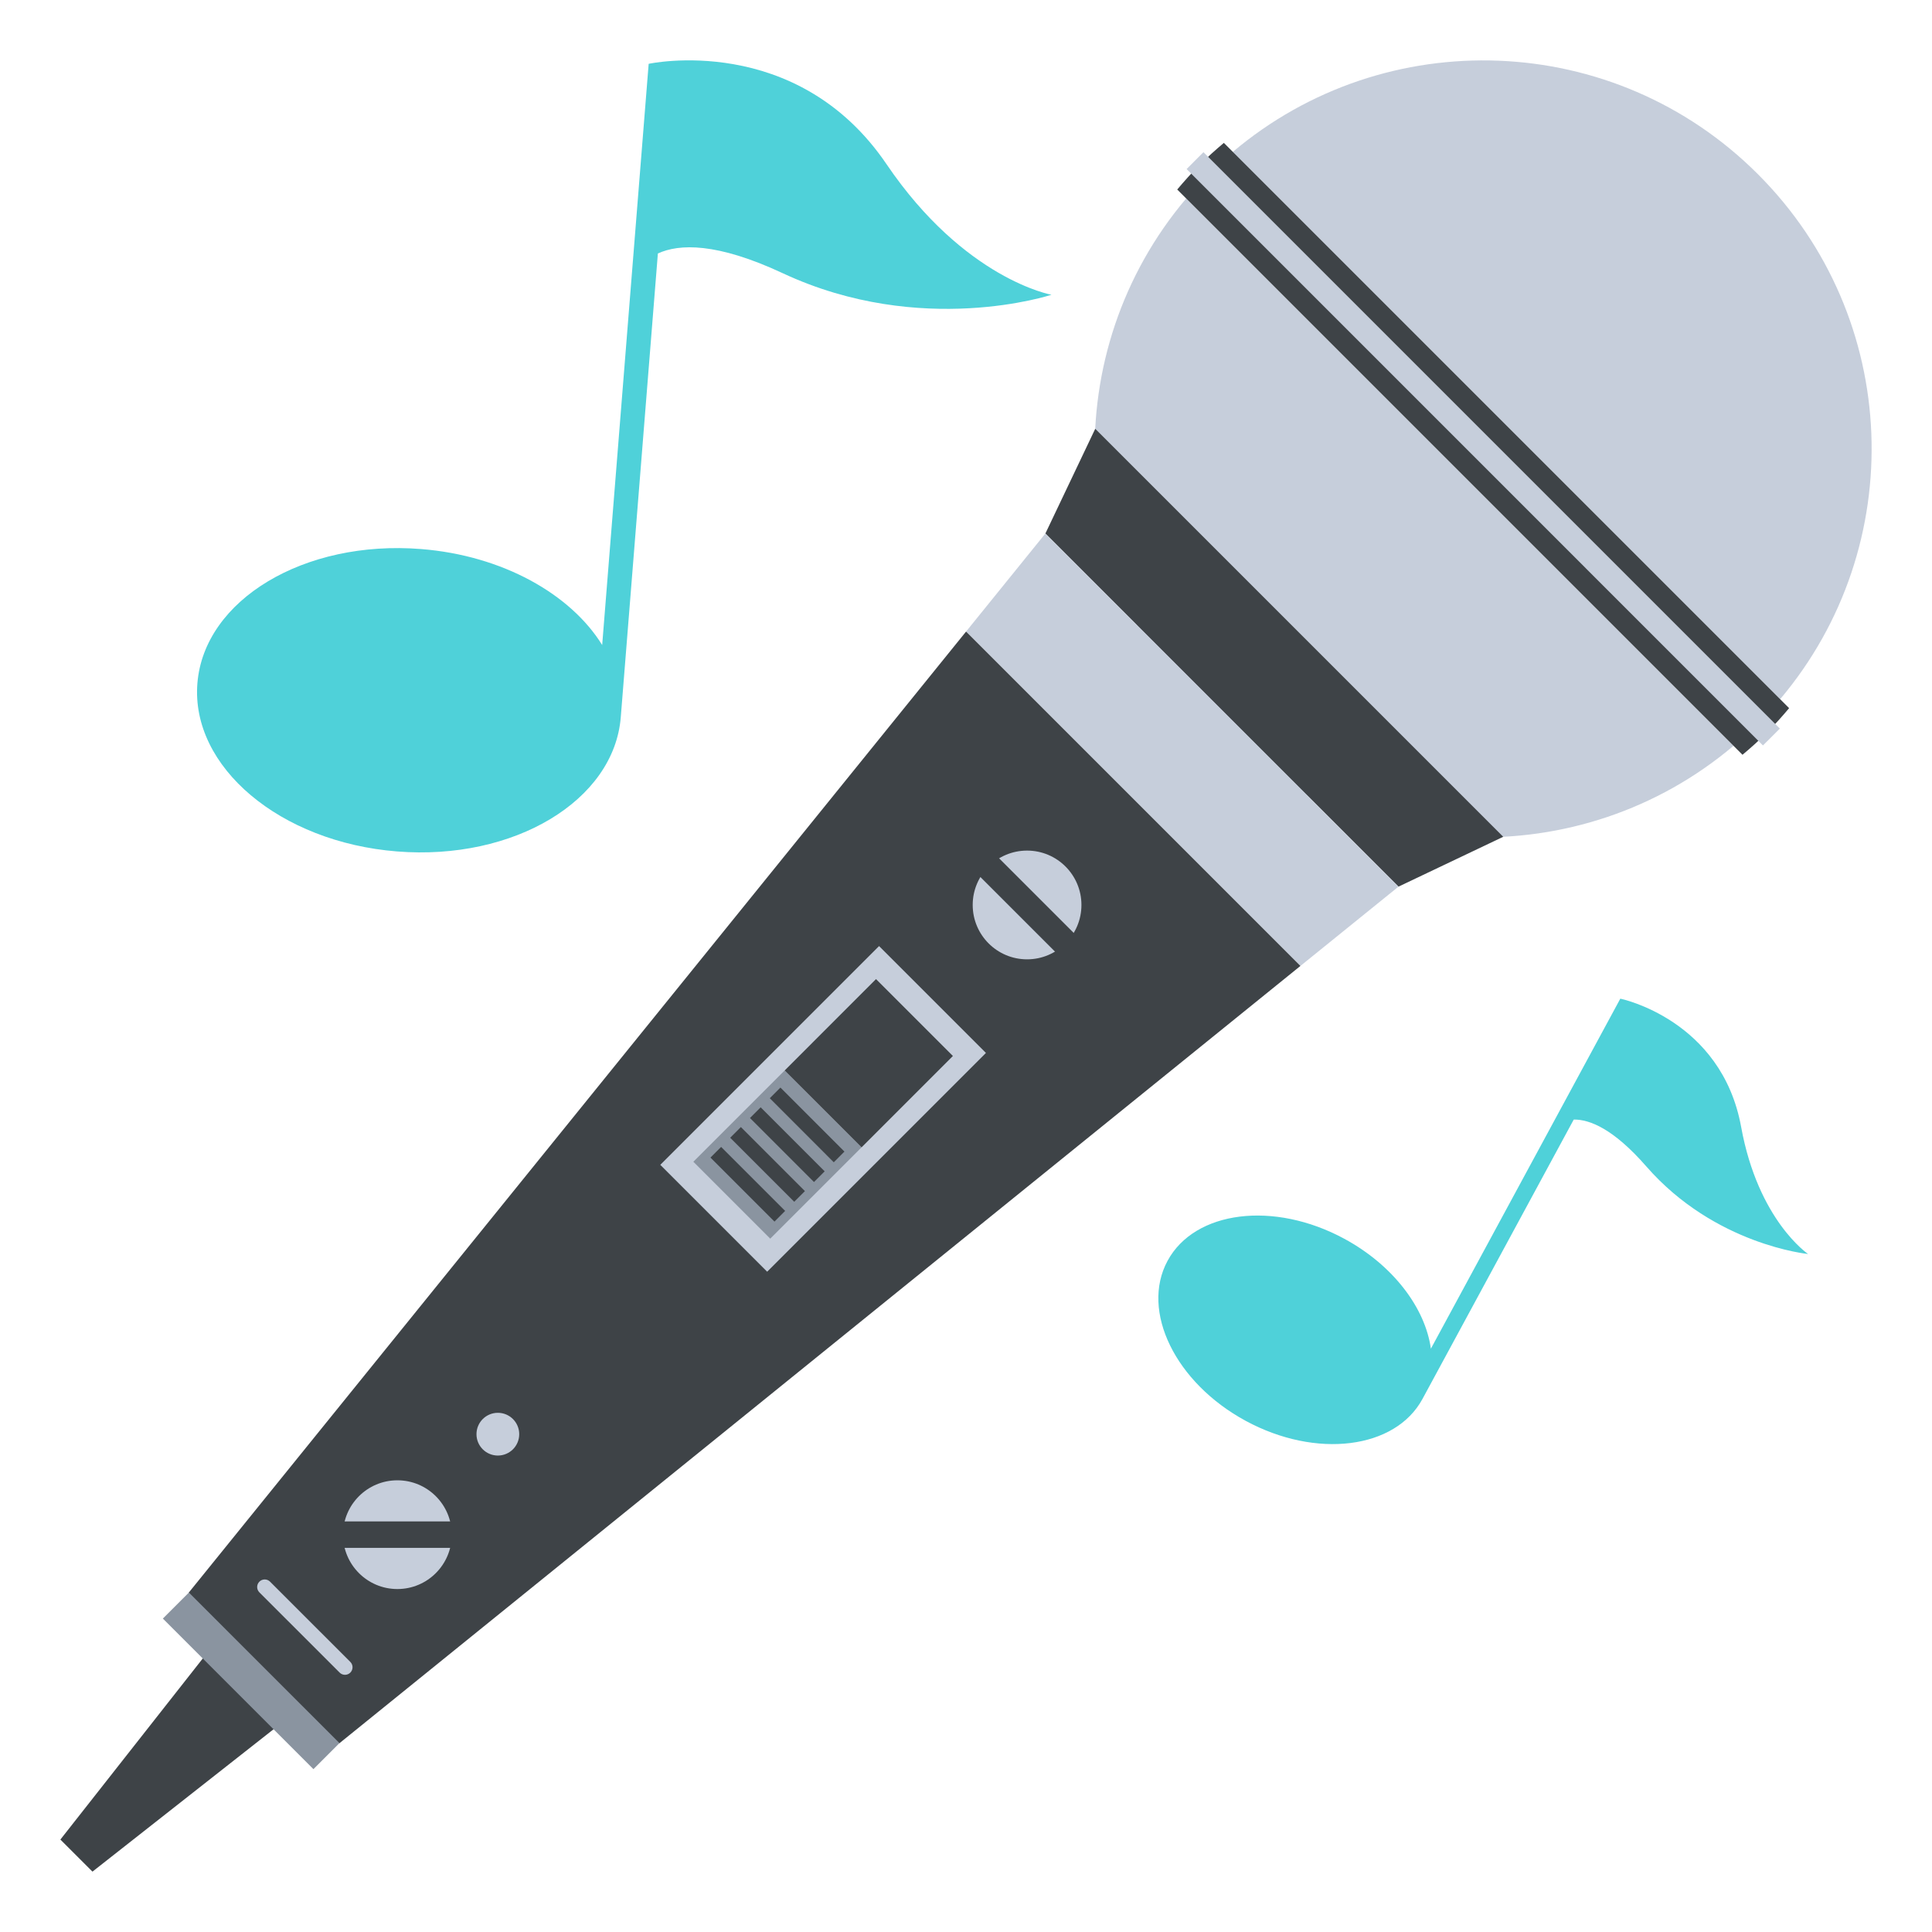
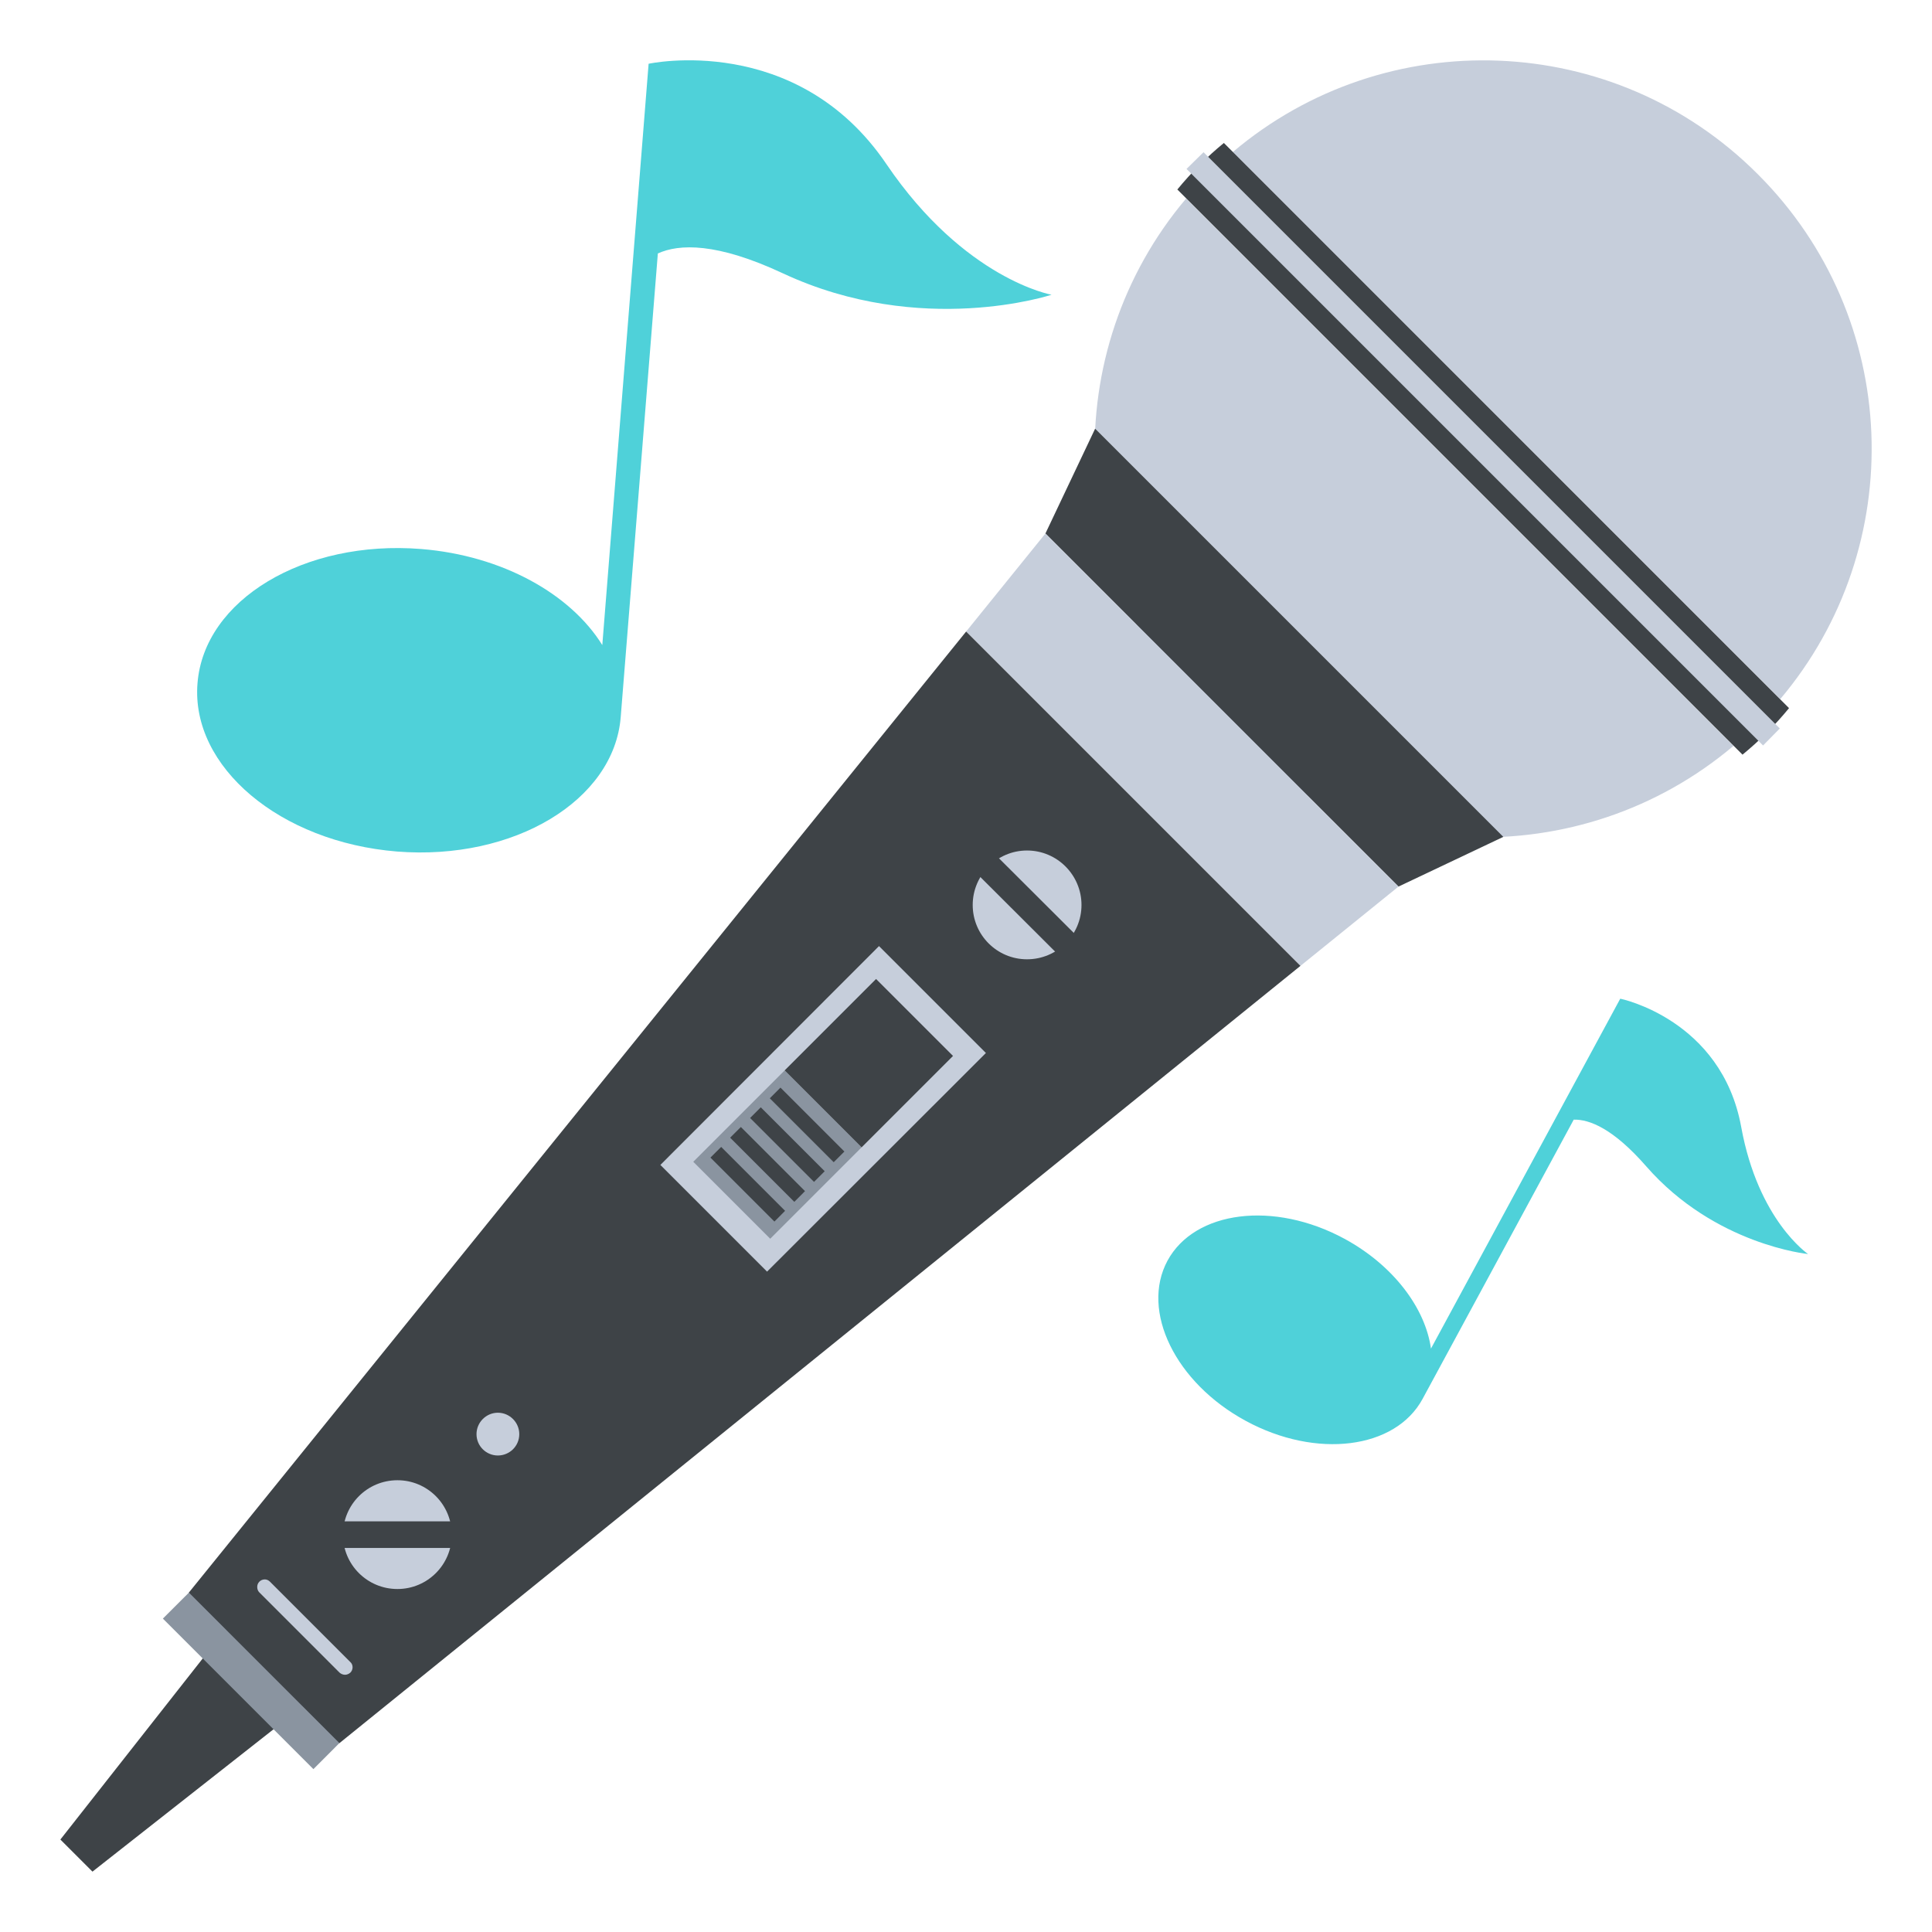
- <svg xmlns="http://www.w3.org/2000/svg" width="64" height="64" viewBox="0 0 64 64">
-   <path fill="#C6CEDB" d="M40.03 23.97c4.767 4.767 12.337 5.008 17.395.736L39.294 6.575c-4.273 5.057-4.029 12.63.736 17.395zM58.232 5.769c-4.766-4.766-12.337-5.01-17.394-.737l18.131 18.13c4.273-5.058 4.029-12.628-.737-17.393z" />
-   <path fill="#3E4347" d="M59.267 23.458L40.542 4.733c-.277.234-.548.476-.81.736-.26.261-.503.533-.735.809l18.725 18.725c.277-.231.549-.475.809-.735.26-.261.503-.532.736-.81zM32.005 20.918L6.243 52.769l1.221 1.22L2 60.938 3.063 62l6.949-5.463 1.219 1.22 31.851-25.762z" />
-   <g fill="#4FD1D9">
-     <path d="M57.678 37.333c-.65-3.567-4.003-4.251-4.003-4.251L47.4 44.677c-.187-1.344-1.242-2.761-2.867-3.641-2.333-1.264-4.955-.936-5.856.73s.258 4.039 2.591 5.303c2.333 1.262 4.955.936 5.855-.73l5.009-9.252c.529-.008 1.319.309 2.405 1.553 2.273 2.604 5.358 2.9 5.358 2.9s-1.653-1.109-2.217-4.207zM29.369 5.441c-2.983-4.396-7.881-3.327-7.881-3.327l-1.54 19.253c-1.046-1.688-3.299-2.964-5.997-3.179-3.872-.311-7.191 1.682-7.412 4.448-.222 2.767 2.737 5.261 6.611 5.569 3.873.311 7.192-1.682 7.414-4.447l1.229-15.361c.703-.324 1.949-.369 4.142.656 4.588 2.141 8.896.711 8.896.711s-2.871-.507-5.462-4.323z" />
-   </g>
-   <path fill="#3E4347" d="M49.796 27.72L36.281 14.204l-1.651 3.469 11.697 11.698z" />
-   <path fill="#C6CEDB" d="M43.082 31.995L32.005 20.918l2.625-3.245 11.697 11.698zM39.866 5.041L58.96 24.135l-.56.559L39.308 5.6z" />
-   <path fill="#8A94A0" d="M6.257 52.755l4.988 4.988-.862.862-4.988-4.988z" />
-   <circle fill="#C6CEDB" cx="16.492" cy="47.509" r=".708" />
-   <circle fill="#C6CEDB" cx="13.164" cy="50.838" r="1.801" />
-   <path fill="#3E4347" d="M11.122 50.399h4.083v.876h-4.083z" />
-   <circle fill="#C6CEDB" cx="34.023" cy="29.978" r="1.801" />
-   <path fill="#3E4347" d="M35.157 31.732l-2.887-2.886.62-.62 2.887 2.887z" />
-   <path fill="#C6CEDB" d="M11.605 55.407a.25.25 0 0 1-.354 0l-2.659-2.658a.25.25 0 0 1 0-.354.249.249 0 0 1 .354 0l2.659 2.658a.25.25 0 0 1 0 .354zM29.12 31.34l3.54 3.54-7.247 7.247-3.54-3.54z" />
-   <g>
-     <path fill="#8A94A0" d="M22.968 38.484l3.026-3.025 2.547 2.548-3.026 3.025z" />
-     <g fill="#3E4347">
-       <path d="M23.535 38.346l.353-.353 2.121 2.12-.353.354zM24.189 37.689l.353-.354 2.122 2.122-.354.353zM24.844 37.035l.354-.354 2.12 2.121-.353.354zM25.5 36.38l.353-.353 2.12 2.121-.353.354z" />
-     </g>
-     <path fill="#3E4347" d="M25.994 35.46l3.025-3.026 2.547 2.547-3.025 3.026z" />
+ <svg xmlns="http://www.w3.org/2000/svg" width="48px" height="48px" viewBox="0 0 36 36" version="1.1">
+   <g id="surface1">
+     <path style=" stroke:none;fill-rule:nonzero;fill:rgb(77.647%,80.784%,85.882%);fill-opacity:1;" d="M 22.516 13.484 C 25.199 16.164 29.457 16.301 32.301 13.898 L 22.102 3.699 C 19.699 6.543 19.836 10.805 22.516 13.484 Z M 32.754 3.246 C 30.074 0.562 25.816 0.426 22.973 2.832 L 33.172 13.027 C 35.574 10.184 35.438 5.926 32.754 3.246 Z M 32.754 3.246 " />
+     <path style=" stroke:none;fill-rule:nonzero;fill:rgb(24.314%,26.275%,27.843%);fill-opacity:1;" d="M 33.336 13.195 L 22.805 2.664 C 22.648 2.793 22.496 2.93 22.348 3.078 C 22.203 3.223 22.066 3.375 21.938 3.531 L 32.469 14.062 C 32.625 13.934 32.777 13.797 32.922 13.652 C 33.07 13.504 33.207 13.352 33.336 13.195 Z M 18.004 11.766 L 3.512 29.684 L 4.199 30.367 L 1.125 34.277 L 1.723 34.875 L 5.633 31.801 L 6.316 32.488 L 24.234 17.996 Z M 18.004 11.766 " />
+     <path style=" stroke:none;fill-rule:nonzero;fill:rgb(30.98%,81.961%,85.098%);fill-opacity:1;" d="M 32.445 21 C 32.078 18.992 30.191 18.609 30.191 18.609 L 26.664 25.129 C 26.559 24.375 25.965 23.578 25.051 23.082 C 23.738 22.371 22.262 22.555 21.754 23.492 C 21.25 24.43 21.902 25.766 23.215 26.477 C 24.527 27.188 26 27.004 26.508 26.066 L 29.324 20.863 C 29.621 20.855 30.066 21.035 30.676 21.734 C 31.957 23.199 33.691 23.367 33.691 23.367 C 33.691 23.367 32.762 22.742 32.445 21 Z M 16.52 3.062 C 14.844 0.586 12.086 1.188 12.086 1.188 L 11.223 12.02 C 10.633 11.07 9.363 10.352 7.848 10.23 C 5.668 10.055 3.801 11.176 3.68 12.734 C 3.555 14.289 5.219 15.691 7.398 15.867 C 9.574 16.039 11.441 14.918 11.566 13.363 L 12.258 4.723 C 12.652 4.543 13.355 4.516 14.59 5.094 C 17.168 6.297 19.594 5.492 19.594 5.492 C 19.594 5.492 17.977 5.207 16.52 3.062 Z M 16.52 3.062 " />
+     <path style=" stroke:none;fill-rule:nonzero;fill:rgb(24.314%,26.275%,27.843%);fill-opacity:1;" d="M 28.012 15.594 L 20.406 7.988 L 19.48 9.941 L 26.059 16.52 Z M 28.012 15.594 " />
+     <path style=" stroke:none;fill-rule:nonzero;fill:rgb(77.647%,80.784%,85.882%);fill-opacity:1;" d="M 24.234 17.996 L 18.004 11.766 L 19.48 9.941 L 26.059 16.52 Z M 22.426 2.836 L 33.164 13.574 L 32.852 13.891 L 22.109 3.148 Z M 22.426 2.836 " />
+     <path style=" stroke:none;fill-rule:nonzero;fill:rgb(54.118%,58.039%,62.745%);fill-opacity:1;" d="M 3.52 29.676 L 6.324 32.48 L 5.84 32.965 L 3.035 30.16 Z M 3.52 29.676 " />
+     <path style=" stroke:none;fill-rule:nonzero;fill:rgb(77.647%,80.784%,85.882%);fill-opacity:1;" d="M 9.676 26.723 C 9.676 26.945 9.496 27.121 9.277 27.121 C 9.059 27.121 8.879 26.945 8.879 26.723 C 8.879 26.504 9.059 26.324 9.277 26.324 C 9.496 26.324 9.676 26.504 9.676 26.723 Z M 9.676 26.723 " />
+     <path style=" stroke:none;fill-rule:nonzero;fill:rgb(77.647%,80.784%,85.882%);fill-opacity:1;" d="M 8.418 28.598 C 8.418 29.156 7.965 29.609 7.406 29.609 C 6.844 29.609 6.391 29.156 6.391 28.598 C 6.391 28.035 6.844 27.582 7.406 27.582 C 7.965 27.582 8.418 28.035 8.418 28.598 Z M 8.418 28.598 " />
+     <path style=" stroke:none;fill-rule:nonzero;fill:rgb(24.314%,26.275%,27.843%);fill-opacity:1;" d="M 6.258 28.348 L 8.555 28.348 L 8.555 28.844 L 6.258 28.844 Z M 6.258 28.348 " />
+     <path style=" stroke:none;fill-rule:nonzero;fill:rgb(77.647%,80.784%,85.882%);fill-opacity:1;" d="M 20.152 16.863 C 20.152 17.422 19.699 17.875 19.137 17.875 C 18.578 17.875 18.125 17.422 18.125 16.863 C 18.125 16.305 18.578 15.848 19.137 15.848 C 19.699 15.848 20.152 16.305 20.152 16.863 Z M 20.152 16.863 " />
+     <path style=" stroke:none;fill-rule:nonzero;fill:rgb(24.314%,26.275%,27.843%);fill-opacity:1;" d="M 19.777 17.848 L 18.152 16.227 L 18.5 15.879 L 20.125 17.5 Z M 19.777 17.848 " />
+     <path style=" stroke:none;fill-rule:nonzero;fill:rgb(77.647%,80.784%,85.882%);fill-opacity:1;" d="M 6.527 31.168 C 6.5 31.191 6.465 31.207 6.43 31.207 C 6.391 31.207 6.355 31.191 6.328 31.168 L 4.832 29.672 C 4.805 29.645 4.793 29.609 4.793 29.57 C 4.793 29.535 4.805 29.5 4.832 29.473 C 4.859 29.445 4.895 29.43 4.934 29.43 C 4.969 29.43 5.004 29.445 5.031 29.473 L 6.527 30.969 C 6.555 30.992 6.57 31.031 6.57 31.066 C 6.57 31.105 6.555 31.141 6.527 31.168 Z M 16.379 17.629 L 18.371 19.621 L 14.293 23.695 L 12.305 21.707 Z M 16.379 17.629 " />
+     <path style=" stroke:none;fill-rule:nonzero;fill:rgb(54.118%,58.039%,62.745%);fill-opacity:1;" d="M 12.918 21.648 L 14.621 19.945 L 16.055 21.379 L 14.352 23.082 Z M 12.918 21.648 " />
+     <path style=" stroke:none;fill-rule:nonzero;fill:rgb(24.314%,26.275%,27.843%);fill-opacity:1;" d="M 13.238 21.57 L 13.438 21.371 L 14.629 22.562 L 14.43 22.762 Z M 13.605 21.199 L 13.805 21 L 15 22.195 L 14.801 22.395 Z M 13.977 20.832 L 14.176 20.633 L 15.367 21.824 L 15.168 22.023 Z M 14.344 20.465 L 14.543 20.266 L 15.734 21.457 L 15.535 21.656 Z M 14.344 20.465 " />
+     <path style=" stroke:none;fill-rule:nonzero;fill:rgb(24.314%,26.275%,27.843%);fill-opacity:1;" d="M 14.621 19.945 L 16.324 18.242 L 17.758 19.676 L 16.055 21.379 Z M 14.621 19.945 " />
  </g>
</svg>
